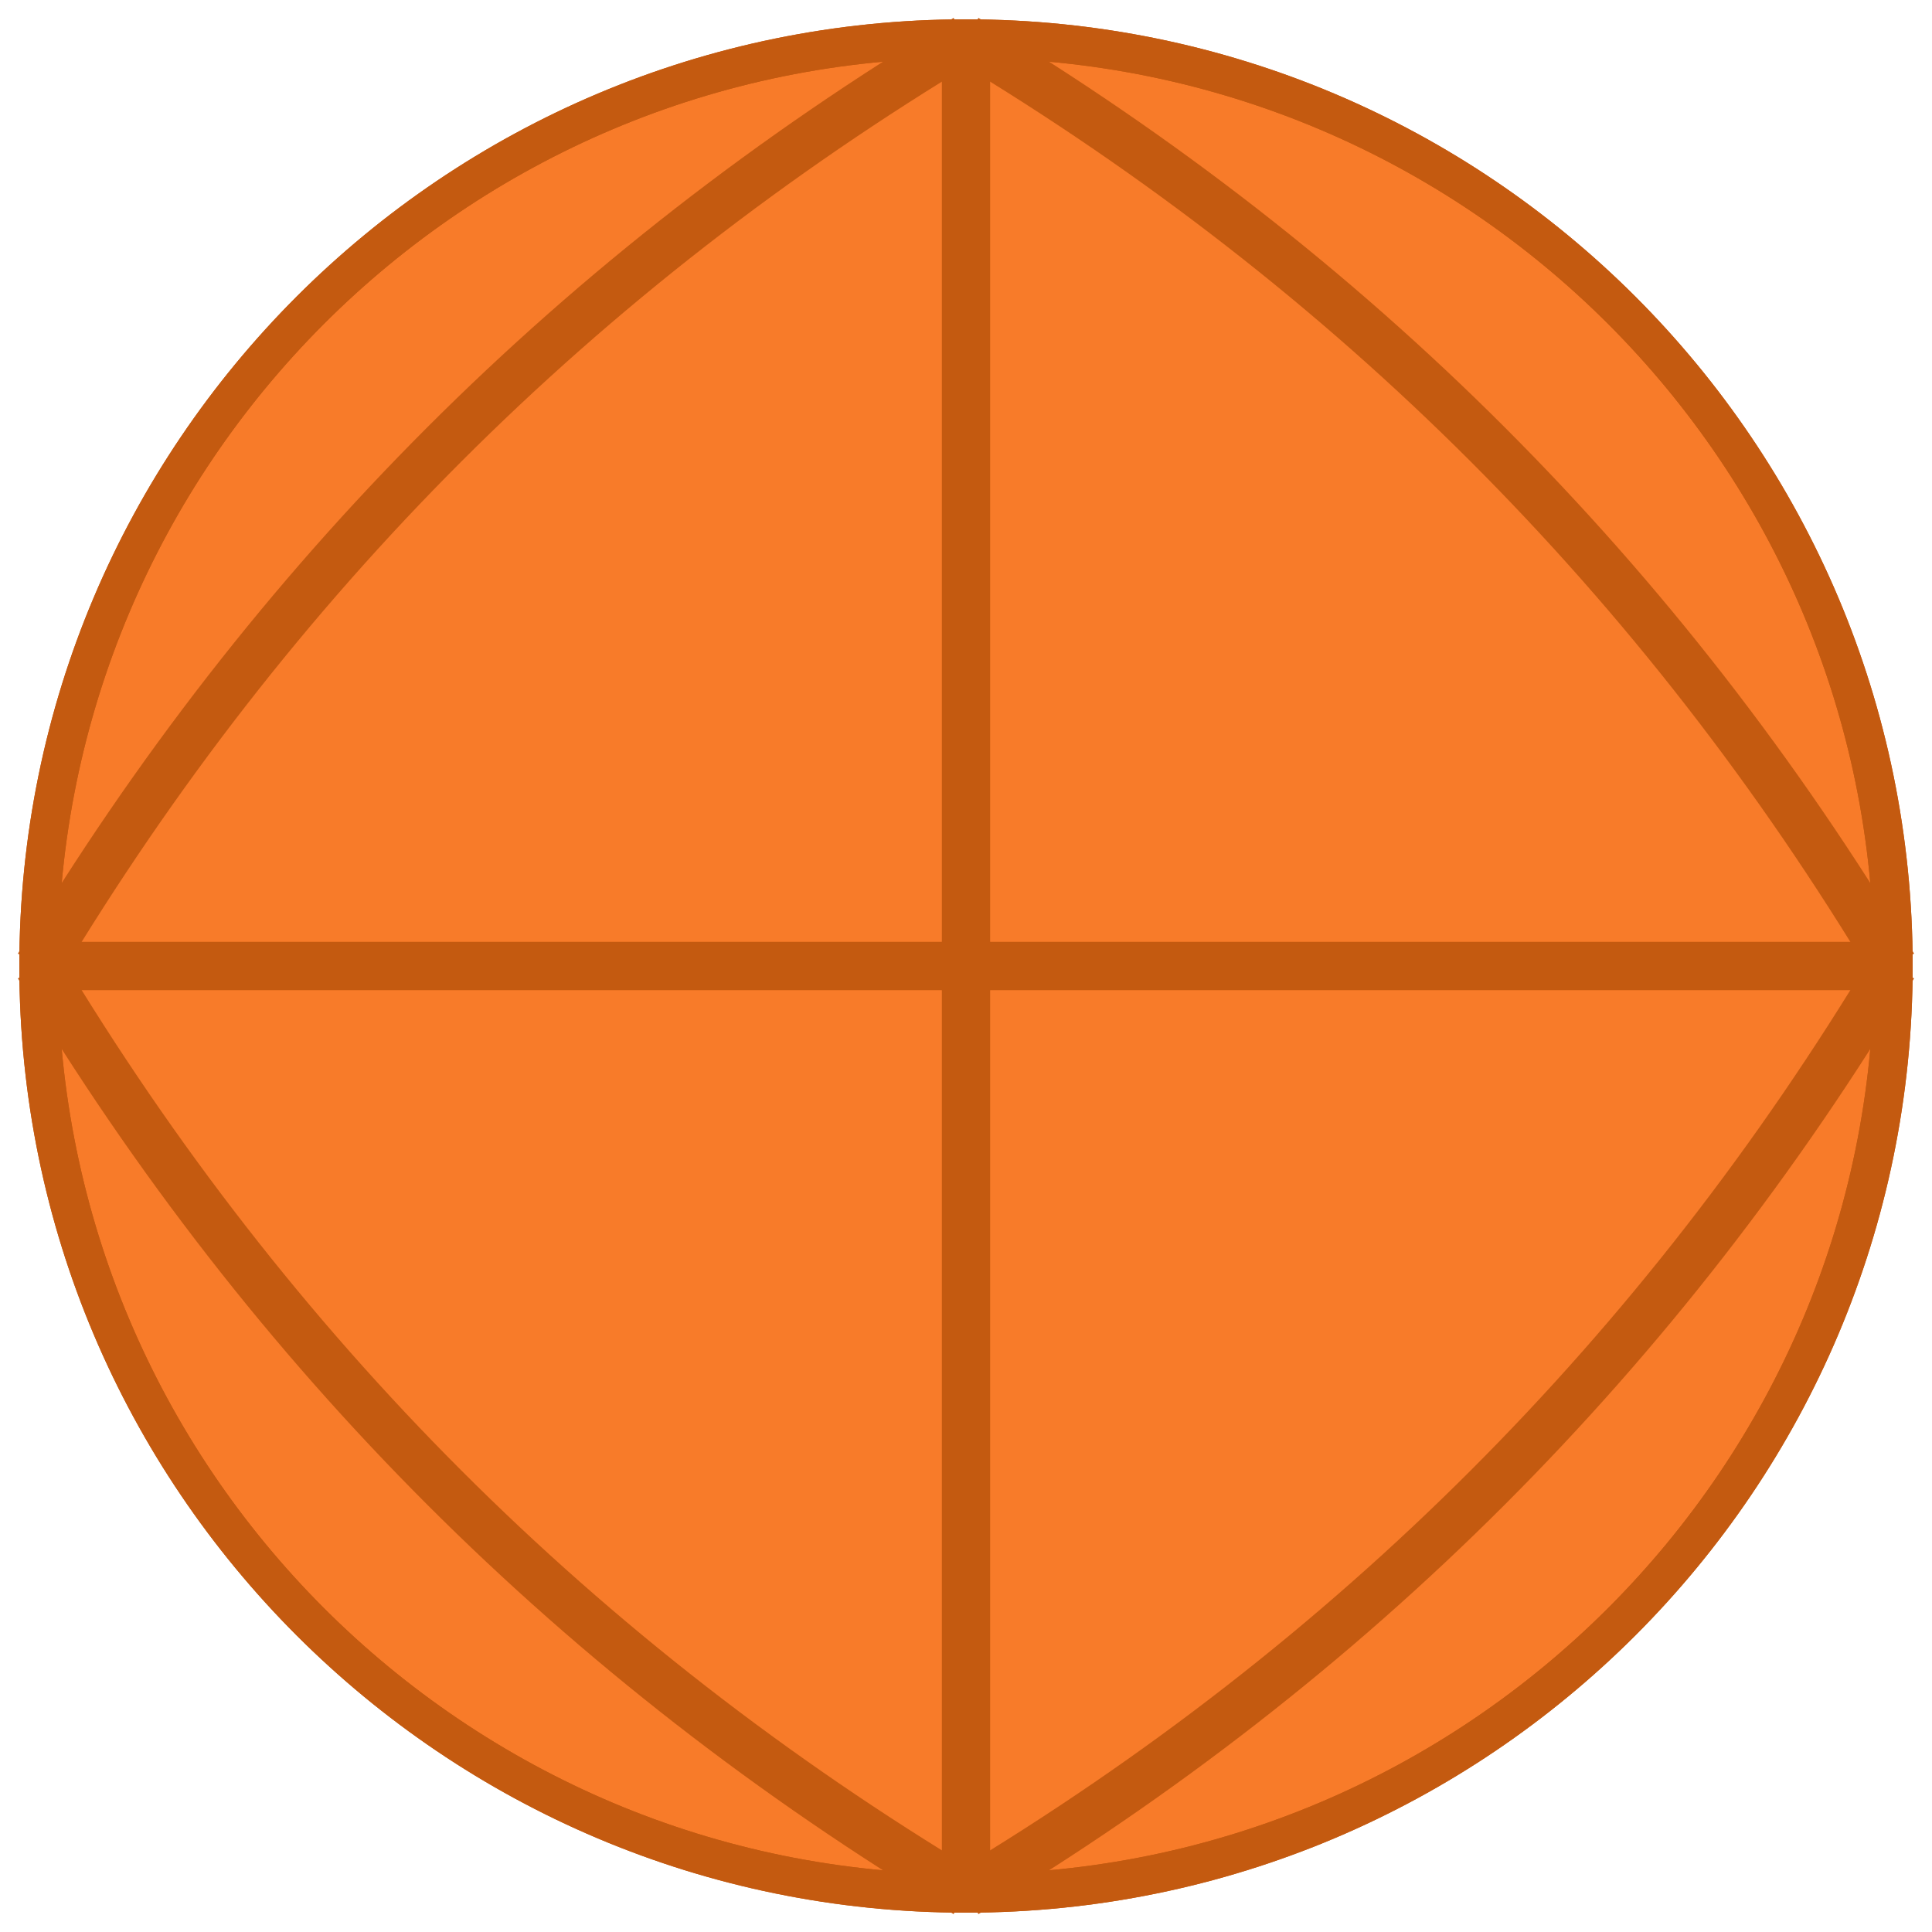
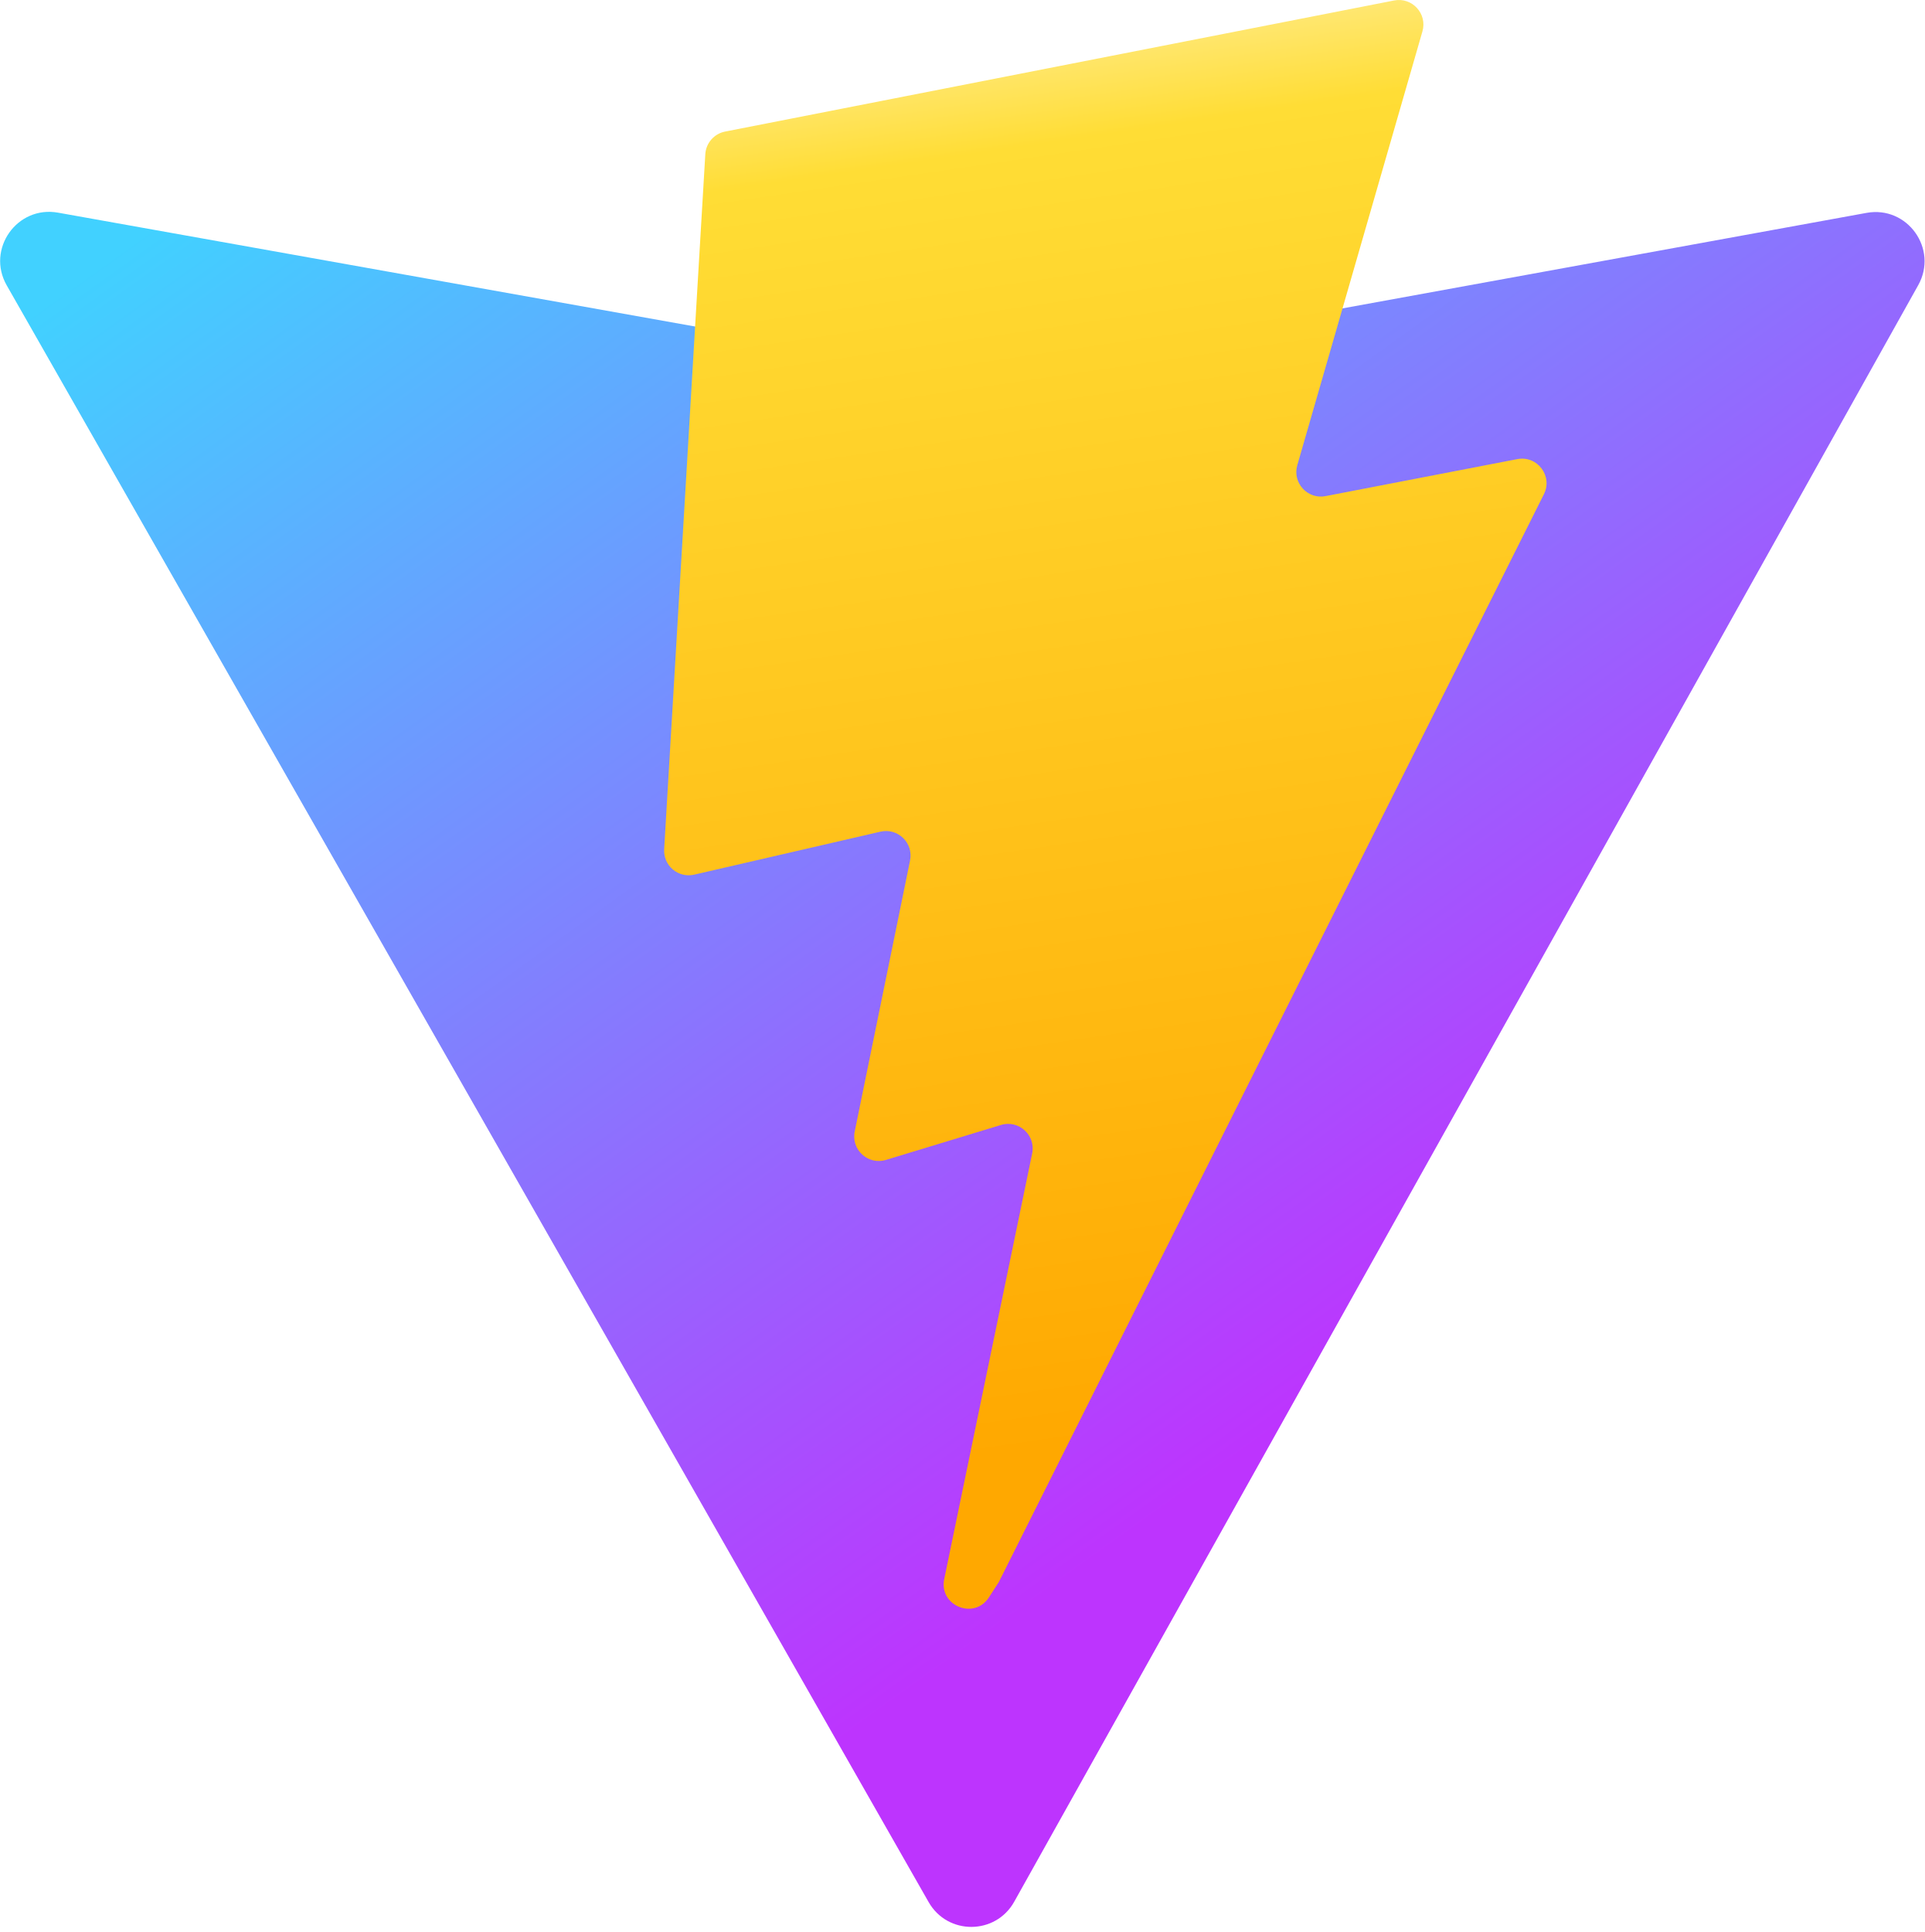
- <svg xmlns="http://www.w3.org/2000/svg" viewBox="0 0 100 100">
-   <circle cx="50" cy="50" r="48" fill="#F87B29" stroke="#C45A10" stroke-width="2" />
-   <path d="M2 50 Q98 50 98 50" stroke="#C45A10" stroke-width="2.5" fill="none" />
-   <path d="M50 2 Q50 98 50 98" stroke="#C45A10" stroke-width="2.5" fill="none" />
-   <path d="M2 50 Q20 20 50 2" stroke="#C45A10" stroke-width="2.5" fill="none" />
-   <path d="M2 50 Q20 80 50 98" stroke="#C45A10" stroke-width="2.5" fill="none" />
-   <path d="M98 50 Q80 20 50 2" stroke="#C45A10" stroke-width="2.5" fill="none" />
-   <path d="M98 50 Q80 80 50 98" stroke="#C45A10" stroke-width="2.5" fill="none" />
-   <circle cx="50" cy="50" r="48" fill="none" stroke="#C45A10" stroke-width="2" />
+ <svg xmlns="http://www.w3.org/2000/svg" aria-hidden="true" role="img" class="iconify iconify--logos" width="31.88" height="32" preserveAspectRatio="xMidYMid meet" viewBox="0 0 256 257">
+   <defs>
+     <linearGradient id="IconifyId1813088fe1fbc01fb466" x1="-.828%" x2="57.636%" y1="7.652%" y2="78.411%">
+       <stop offset="0%" stop-color="#41D1FF" />
+       <stop offset="100%" stop-color="#BD34FE" />
+     </linearGradient>
+     <linearGradient id="IconifyId1813088fe1fbc01fb467" x1="43.376%" x2="50.316%" y1="2.242%" y2="89.03%">
+       <stop offset="0%" stop-color="#FFEA83" />
+       <stop offset="8.333%" stop-color="#FFDD35" />
+       <stop offset="100%" stop-color="#FFA800" />
+     </linearGradient>
+   </defs>
+   <path fill="url(#IconifyId1813088fe1fbc01fb466)" d="M255.153 37.938L134.897 252.976c-2.483 4.44-8.862 4.466-11.382.048L.875 37.958c-2.746-4.814 1.371-10.646 6.827-9.67l120.385 21.517a6.537 6.537 0 0 0 2.322-.004l117.867-21.483c5.438-.991 9.574 4.796 6.877 9.62Z" />
+   <path fill="url(#IconifyId1813088fe1fbc01fb467)" d="M185.432.063L96.44 17.501a3.268 3.268 0 0 0-2.634 3.014l-5.474 92.456a3.268 3.268 0 0 0 3.997 3.378l24.777-5.718c2.318-.535 4.413 1.507 3.936 3.838l-7.361 36.047c-.495 2.426 1.782 4.5 4.151 3.78l15.304-4.649c2.372-.72 4.652 1.36 4.15 3.788l-11.698 56.621c-.732 3.542 3.979 5.473 5.943 2.437l1.313-2.028l72.516-144.72c1.215-2.423-.88-5.186-3.54-4.672l-25.505 4.922c-2.396.462-4.435-1.77-3.759-4.114l16.646-57.705c.677-2.35-1.37-4.583-3.769-4.113Z" />
</svg>
